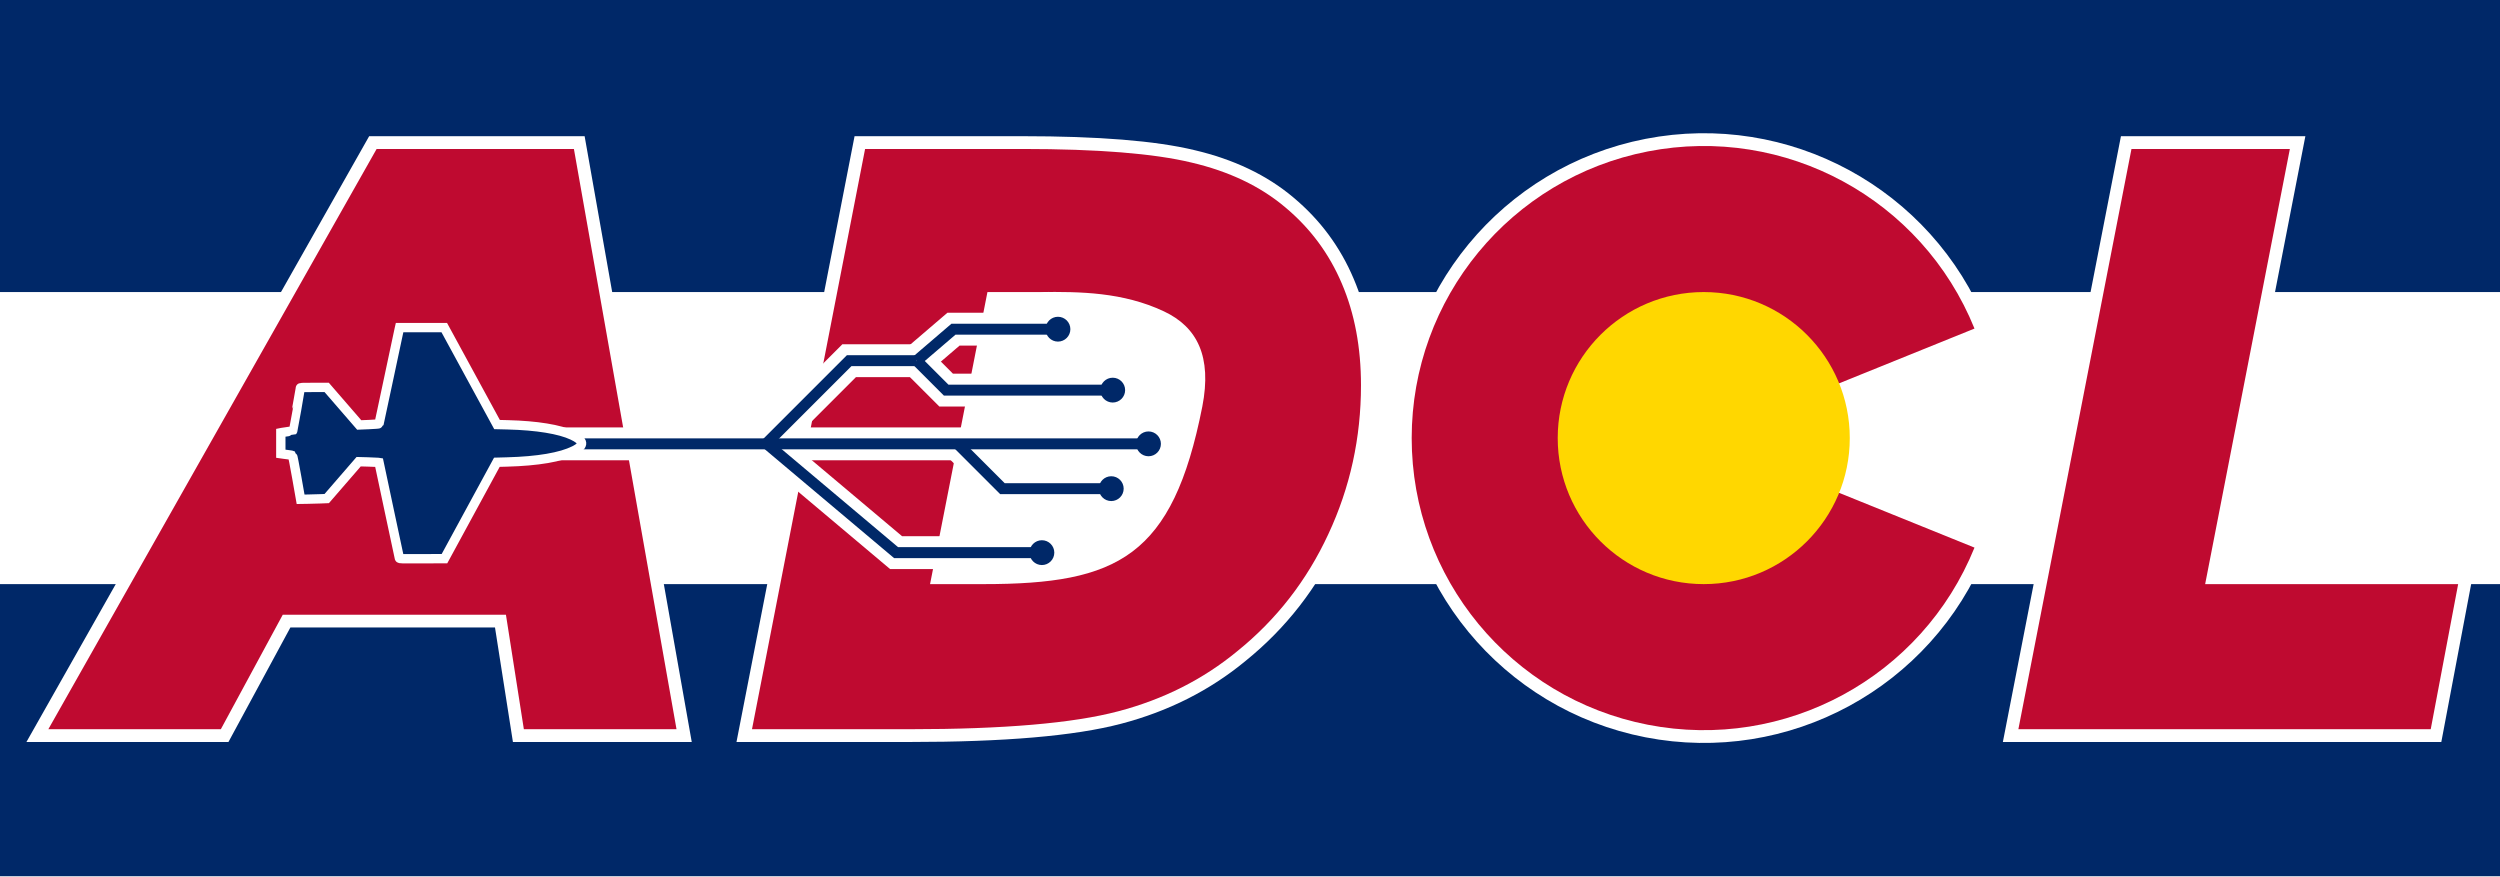
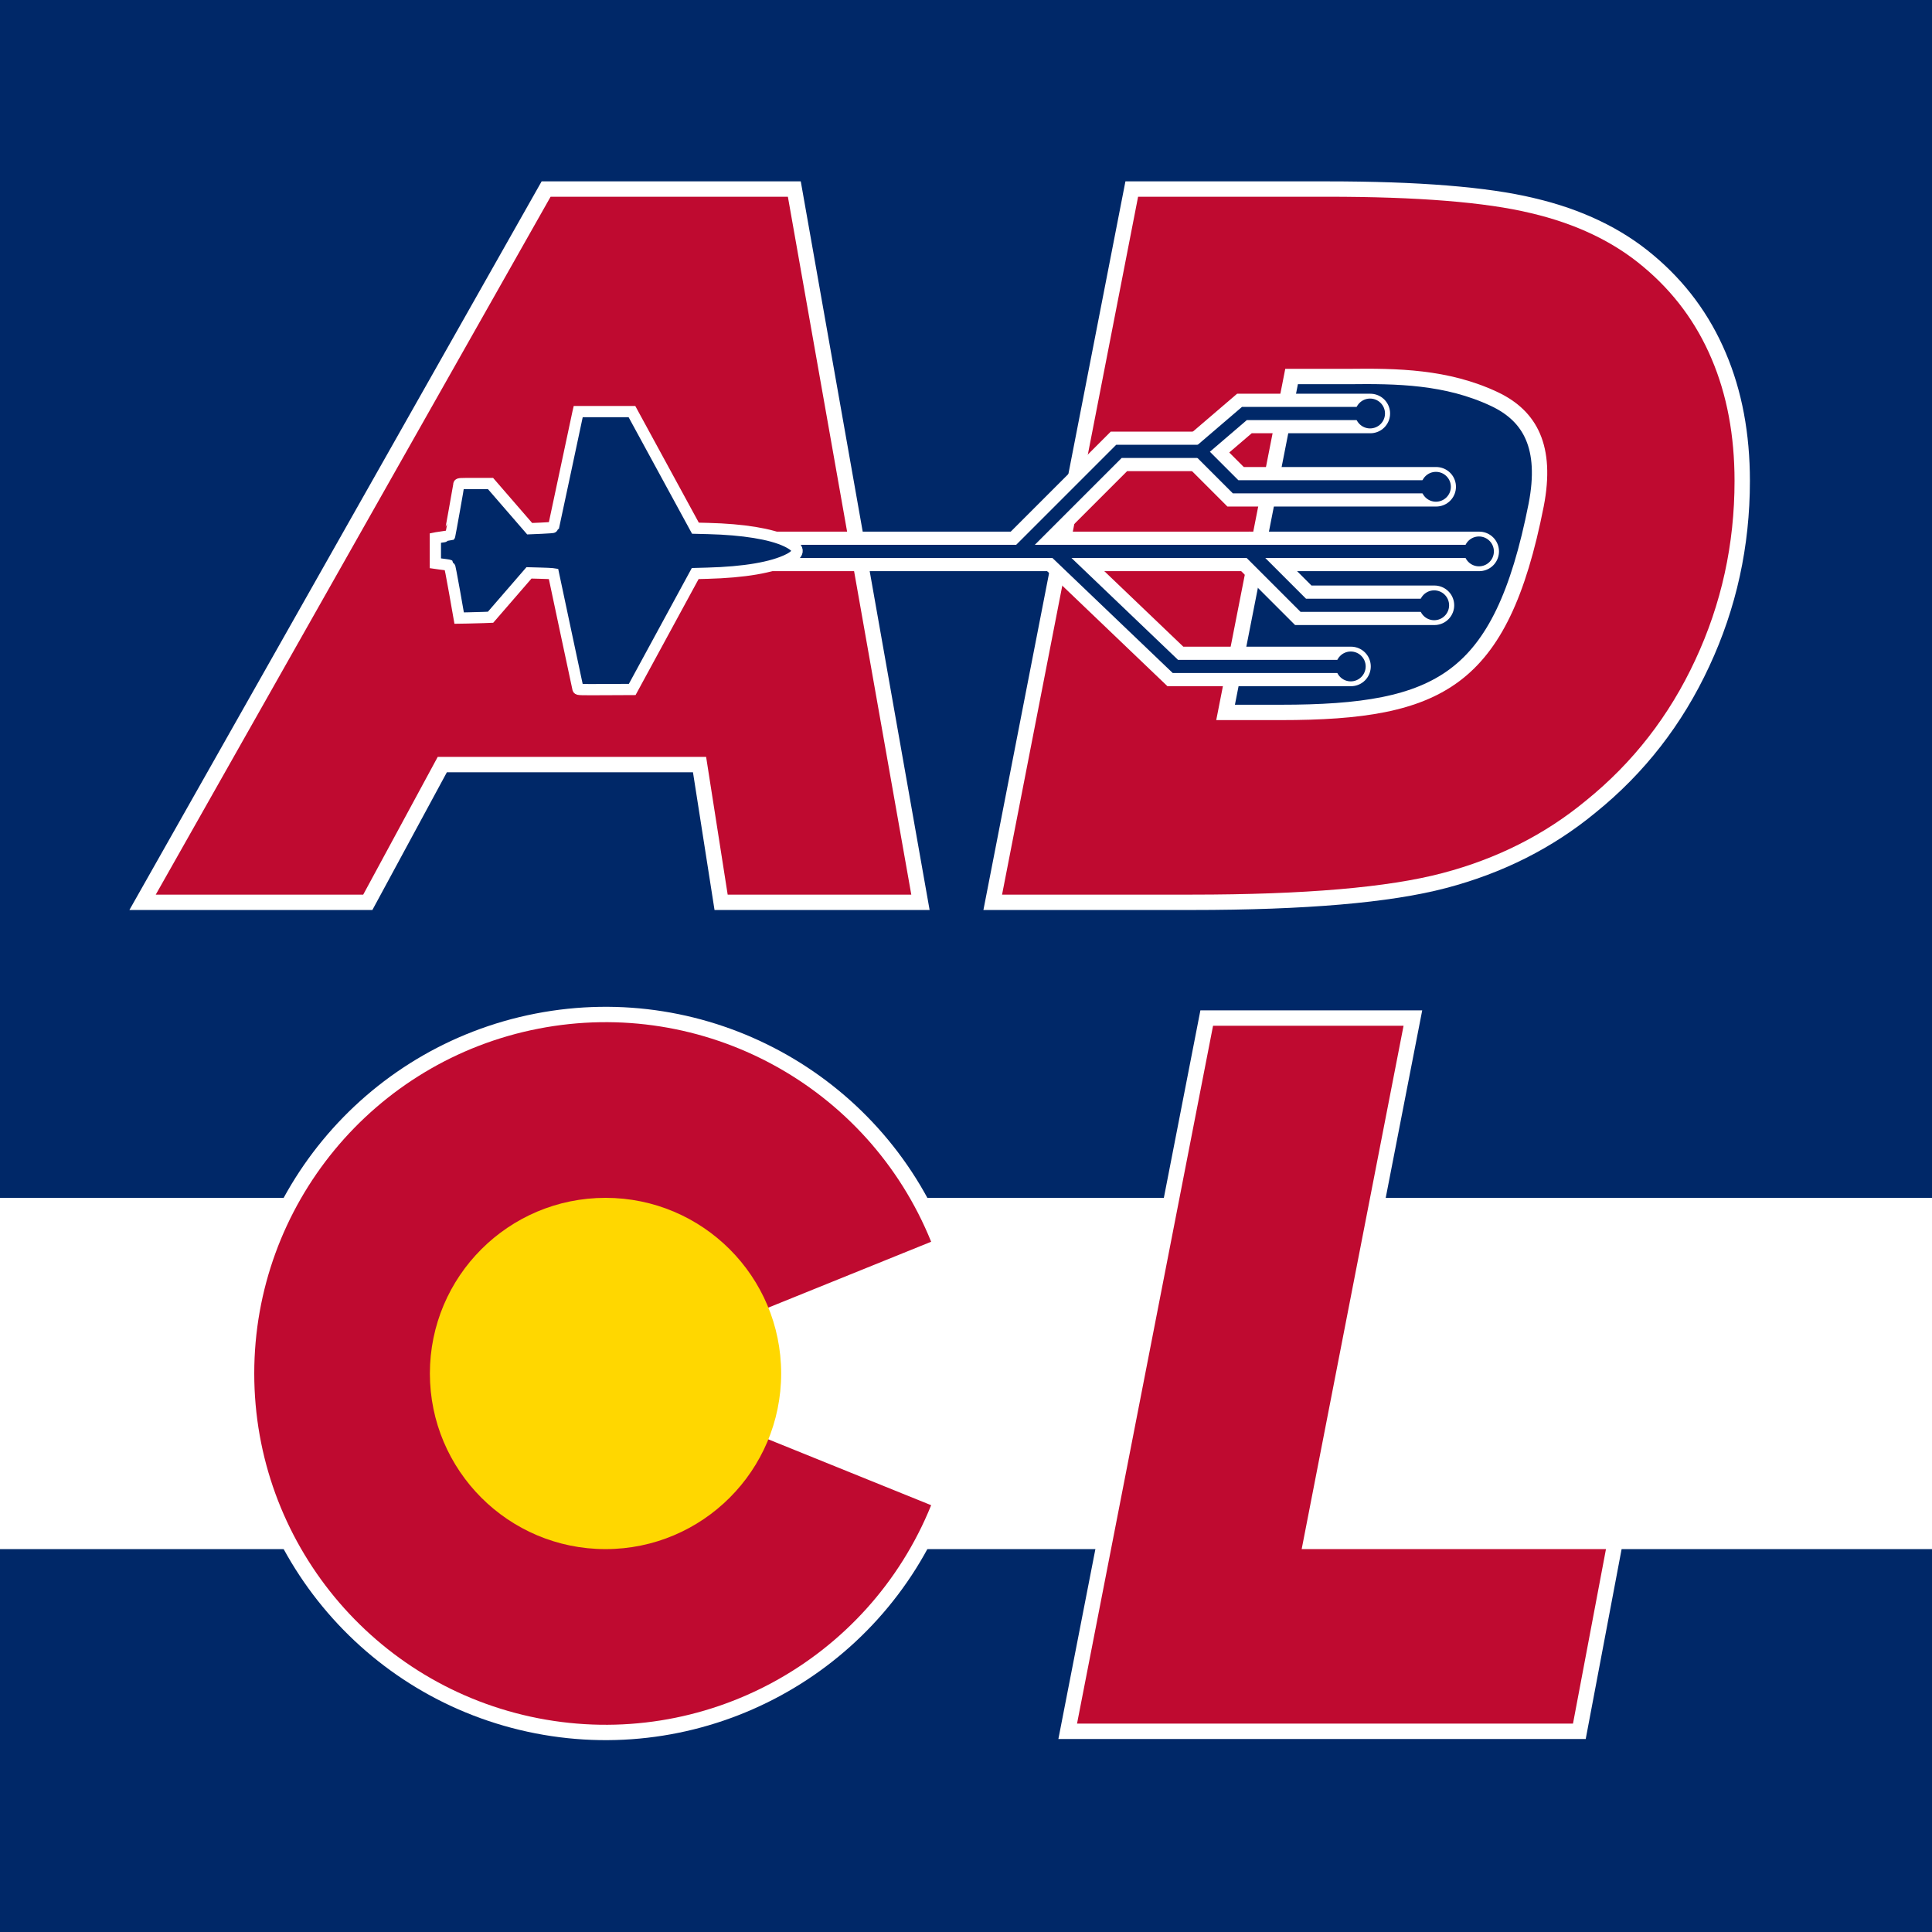
- <svg xmlns="http://www.w3.org/2000/svg" xmlns:ns1="http://www.openswatchbook.org/uri/2009/osb" xmlns:xlink="http://www.w3.org/1999/xlink" width="3423.976" height="1200" version="1.1" id="svg10">
+ <svg xmlns="http://www.w3.org/2000/svg" xmlns:ns1="http://www.openswatchbook.org/uri/2009/osb" xmlns:xlink="http://www.w3.org/1999/xlink" width="2200" height="2200" version="1.1" id="svg10">
  <defs id="defs14">
+     <marker style="overflow:visible" id="marker2609" refX="0" refY="0" orient="auto">
+       <path transform="matrix(0.2,0,0,0.2,1.48,0.2)" style="fill:#002868;fill-opacity:1;fill-rule:evenodd;stroke:#002868;stroke-width:1pt;stroke-opacity:1" d="m -2.5,-1 c 0,2.76 -2.24,5 -5,5 -2.76,0 -5,-2.24 -5,-5 0,-2.76 2.24,-5 5,-5 2.76,0 5,2.24 5,5 z" id="path2607" />
+     </marker>
+     <marker orient="auto" refY="0" refX="0" id="marker2563" style="overflow:visible">
+       <path id="path2561" d="m -2.5,-1 c 0,2.76 -2.24,5 -5,5 -2.76,0 -5,-2.24 -5,-5 0,-2.76 2.24,-5 5,-5 2.76,0 5,2.24 5,5 z" style="fill:#002868;fill-opacity:1;fill-rule:evenodd;stroke:#002868;stroke-width:1pt;stroke-opacity:1" transform="matrix(0.2,0,0,0.2,1.48,0.2)" />
+     </marker>
+     <marker orient="auto" refY="0" refX="0" id="marker2027" style="overflow:visible">
+       <path id="path2025" d="m -2.5,-1 c 0,2.76 -2.24,5 -5,5 -2.76,0 -5,-2.24 -5,-5 0,-2.76 2.24,-5 5,-5 2.76,0 5,2.24 5,5 z" style="fill:#002868;fill-opacity:1;fill-rule:evenodd;stroke:#002868;stroke-width:1pt;stroke-opacity:1" transform="matrix(0.2,0,0,0.2,1.48,0.2)" />
+     </marker>
+     <marker orient="auto" refY="0" refX="0" id="marker1722" style="overflow:visible">
+       <path id="path1720" d="m -2.5,-1 c 0,2.76 -2.24,5 -5,5 -2.76,0 -5,-2.24 -5,-5 0,-2.76 2.24,-5 5,-5 2.76,0 5,2.24 5,5 z" style="fill:#ffffff;fill-opacity:1;fill-rule:evenodd;stroke:#ffffff;stroke-width:1pt;stroke-opacity:1" transform="matrix(0.2,0,0,0.2,1.48,0.2)" />
+     </marker>
+     <marker orient="auto" refY="0" refX="0" id="marker1628" style="overflow:visible">
+       <path id="path1626" d="m -2.5,-1 c 0,2.76 -2.24,5 -5,5 -2.76,0 -5,-2.24 -5,-5 0,-2.76 2.24,-5 5,-5 2.76,0 5,2.24 5,5 z" style="fill:#ffffff;fill-opacity:1;fill-rule:evenodd;stroke:#ffffff;stroke-width:1pt;stroke-opacity:1" transform="matrix(0.2,0,0,0.2,1.48,0.2)" />
+     </marker>
+     <marker style="overflow:visible" id="marker1540" refX="0" refY="0" orient="auto">
+       <path transform="matrix(0.2,0,0,0.2,1.48,0.2)" style="fill:#ffffff;fill-opacity:1;fill-rule:evenodd;stroke:#ffffff;stroke-width:1pt;stroke-opacity:1" d="m -2.5,-1 c 0,2.76 -2.24,5 -5,5 -2.76,0 -5,-2.24 -5,-5 0,-2.76 2.24,-5 5,-5 2.76,0 5,2.24 5,5 z" id="path1538" />
+     </marker>
    <marker style="overflow:visible" id="marker1098" refX="0" refY="0" orient="auto">
      <path transform="matrix(0.2,0,0,0.2,1.48,0.2)" style="fill:#ffffff;fill-opacity:1;fill-rule:evenodd;stroke:#ffffff;stroke-width:1pt;stroke-opacity:1" d="m -2.5,-1 c 0,2.76 -2.24,5 -5,5 -2.76,0 -5,-2.24 -5,-5 0,-2.76 2.24,-5 5,-5 2.76,0 5,2.24 5,5 z" id="path1096" />
-     </marker>
-     <marker style="overflow:visible" id="marker1010" refX="0" refY="0" orient="auto">
-       <path transform="matrix(0.2,0,0,0.2,1.48,0.2)" style="fill:#002868;fill-opacity:1;fill-rule:evenodd;stroke:#002868;stroke-width:1pt;stroke-opacity:1" d="m -2.5,-1 c 0,2.76 -2.24,5 -5,5 -2.76,0 -5,-2.24 -5,-5 0,-2.76 2.24,-5 5,-5 2.76,0 5,2.24 5,5 z" id="path1008" />
    </marker>
    <marker style="overflow:visible" id="marker9779" refX="0" refY="0" orient="auto">
      <path transform="matrix(0.2,0,0,0.2,1.48,0.2)" style="fill:#002868;fill-opacity:1;fill-rule:evenodd;stroke:#002868;stroke-width:1pt;stroke-opacity:1" d="m -2.5,-1 c 0,2.76 -2.24,5 -5,5 -2.76,0 -5,-2.24 -5,-5 0,-2.76 2.24,-5 5,-5 2.76,0 5,2.24 5,5 z" id="path9777" />
    </marker>
    <marker style="overflow:visible" id="marker9691" refX="0" refY="0" orient="auto">
      <path transform="matrix(0.2,0,0,0.2,1.48,0.2)" style="fill:#002868;fill-opacity:1;fill-rule:evenodd;stroke:#002868;stroke-width:1pt;stroke-opacity:1" d="m -2.5,-1 c 0,2.76 -2.24,5 -5,5 -2.76,0 -5,-2.24 -5,-5 0,-2.76 2.24,-5 5,-5 2.76,0 5,2.24 5,5 z" id="path9689" />
-     </marker>
-     <marker style="overflow:visible" id="marker9609" refX="0" refY="0" orient="auto">
-       <path transform="matrix(0.2,0,0,0.2,1.48,0.2)" style="fill:#002868;fill-opacity:1;fill-rule:evenodd;stroke:#002868;stroke-width:1pt;stroke-opacity:1" d="m -2.5,-1 c 0,2.76 -2.24,5 -5,5 -2.76,0 -5,-2.24 -5,-5 0,-2.76 2.24,-5 5,-5 2.76,0 5,2.24 5,5 z" id="path9607" />
-     </marker>
-     <marker orient="auto" refY="0" refX="0" id="marker5816" style="overflow:visible">
-       <path id="path5814" d="m -2.5,-1 c 0,2.76 -2.24,5 -5,5 -2.76,0 -5,-2.24 -5,-5 0,-2.76 2.24,-5 5,-5 2.76,0 5,2.24 5,5 z" style="fill:#ffffff;fill-opacity:1;fill-rule:evenodd;stroke:#ffffff;stroke-width:1pt;stroke-opacity:1" transform="matrix(0.2,0,0,0.2,1.48,0.2)" />
-     </marker>
-     <marker orient="auto" refY="0" refX="0" id="marker5752" style="overflow:visible">
-       <path id="path5750" d="m -2.5,-1 c 0,2.76 -2.24,5 -5,5 -2.76,0 -5,-2.24 -5,-5 0,-2.76 2.24,-5 5,-5 2.76,0 5,2.24 5,5 z" style="fill:#ffffff;fill-opacity:1;fill-rule:evenodd;stroke:#ffffff;stroke-width:1pt;stroke-opacity:1" transform="matrix(0.2,0,0,0.2,1.48,0.2)" />
-     </marker>
-     <marker orient="auto" refY="0" refX="0" id="marker5694" style="overflow:visible">
-       <path id="path5692" d="m -2.5,-1 c 0,2.76 -2.24,5 -5,5 -2.76,0 -5,-2.24 -5,-5 0,-2.76 2.24,-5 5,-5 2.76,0 5,2.24 5,5 z" style="fill:#002868;fill-opacity:1;fill-rule:evenodd;stroke:#002868;stroke-width:1pt;stroke-opacity:1" transform="matrix(0.2,0,0,0.2,1.48,0.2)" />
-     </marker>
-     <marker orient="auto" refY="0" refX="0" id="marker5642" style="overflow:visible">
-       <path id="path5640" d="m -2.5,-1 c 0,2.76 -2.24,5 -5,5 -2.76,0 -5,-2.24 -5,-5 0,-2.76 2.24,-5 5,-5 2.76,0 5,2.24 5,5 z" style="fill:#ffffff;fill-opacity:1;fill-rule:evenodd;stroke:#ffffff;stroke-width:1pt;stroke-opacity:1" transform="matrix(0.2,0,0,0.2,1.48,0.2)" />
-     </marker>
-     <marker orient="auto" refY="0" refX="0" id="DotS" style="overflow:visible">
-       <path id="path5195" d="m -2.5,-1 c 0,2.76 -2.24,5 -5,5 -2.76,0 -5,-2.24 -5,-5 0,-2.76 2.24,-5 5,-5 2.76,0 5,2.24 5,5 z" style="fill:#ffffff;fill-opacity:1;fill-rule:evenodd;stroke:#ffffff;stroke-width:1pt;stroke-opacity:1" transform="matrix(0.2,0,0,0.2,1.48,0.2)" />
    </marker>
    <linearGradient id="linearGradient5075" ns1:paint="solid">
      <stop style="stop-color:#002868;stop-opacity:1;" offset="0" id="stop5073" />
    </linearGradient>
    <linearGradient id="linearGradient4951" ns1:paint="solid">
      <stop style="stop-color:#ffffff;stop-opacity:1;" offset="0" id="stop4949" />
    </linearGradient>
    <linearGradient id="linearGradient4551" ns1:paint="solid">
      <stop style="stop-color:#000000;stop-opacity:1;" offset="0" id="stop4549" />
    </linearGradient>
    <linearGradient id="linearGradient4545" ns1:paint="solid">
      <stop style="stop-color:#bf0a30;stop-opacity:1;" offset="0" id="stop4543" />
    </linearGradient>
-     <linearGradient xlink:href="#linearGradient4545" id="linearGradient4547" x1="360" y1="600" x2="1130.81" y2="600" gradientUnits="userSpaceOnUse" gradientTransform="translate(-50.54507)" />
+     <linearGradient xlink:href="#linearGradient4545" id="linearGradient4547" x1="360" y1="600" x2="1130.81" y2="600" gradientUnits="userSpaceOnUse" gradientTransform="translate(-1702.462)" />
    <linearGradient xlink:href="#linearGradient4545" id="linearGradient4612" gradientUnits="userSpaceOnUse" x1="-782.546" y1="582.544" x2="273.454" y2="582.544" />
-     <linearGradient xlink:href="#linearGradient4545" id="linearGradient4616" gradientUnits="userSpaceOnUse" x1="-782.546" y1="582.544" x2="273.454" y2="582.544" gradientTransform="matrix(1.596836,0,0,1.596836,2372.409,-328.8535)" />
-     <linearGradient xlink:href="#linearGradient4545" id="linearGradient867" gradientUnits="userSpaceOnUse" x1="-782.546" y1="582.544" x2="273.454" y2="582.544" gradientTransform="matrix(1.596836,0,0,1.596836,-205.6893,-328.8535)" />
-     <linearGradient xlink:href="#linearGradient4545" id="linearGradient869" gradientUnits="userSpaceOnUse" x1="-782.546" y1="582.544" x2="273.454" y2="582.544" gradientTransform="matrix(1.596836,0,0,1.596836,-205.6893,-328.8535)" />
-     <linearGradient xlink:href="#linearGradient4951" id="linearGradient4953" x1="-1541.226" y1="601.373" x2="-680.89" y2="601.373" gradientUnits="userSpaceOnUse" gradientTransform="translate(-16.54507)" />
-     <linearGradient xlink:href="#linearGradient4545" id="linearGradient4960" gradientUnits="userSpaceOnUse" gradientTransform="matrix(1.596836,0,0,1.596836,-205.6893,-328.8535)" x1="-782.546" y1="582.544" x2="273.454" y2="582.544" />
-     <linearGradient xlink:href="#linearGradient4951" id="linearGradient4975" x1="-771.546" y1="582.544" x2="-394.358" y2="582.544" gradientUnits="userSpaceOnUse" gradientTransform="matrix(1.596836,0,0,1.596836,2372.409,-328.8535)" />
-     <linearGradient xlink:href="#linearGradient4951" id="linearGradient4984" x1="-577.514" y1="601.373" x2="256.567" y2="601.373" gradientUnits="userSpaceOnUse" gradientTransform="translate(-16.54507)" />
-     <linearGradient xlink:href="#linearGradient4951" id="linearGradient4992" x1="360" y1="600" x2="1130.81" y2="600" gradientUnits="userSpaceOnUse" gradientTransform="translate(-50.54507)" />
+     <linearGradient xlink:href="#linearGradient4545" id="linearGradient4616" gradientUnits="userSpaceOnUse" x1="-782.546" y1="582.544" x2="273.454" y2="582.544" gradientTransform="matrix(1.596836,0,0,1.596836,720.4915,-328.8535)" />
+     <linearGradient xlink:href="#linearGradient4545" id="linearGradient867" gradientUnits="userSpaceOnUse" x1="-782.546" y1="582.544" x2="273.454" y2="582.544" gradientTransform="matrix(1.596836,0,0,1.596836,-194.5377,-1208.853)" />
+     <linearGradient xlink:href="#linearGradient4545" id="linearGradient869" gradientUnits="userSpaceOnUse" x1="-782.546" y1="582.544" x2="273.454" y2="582.544" gradientTransform="matrix(1.596836,0,0,1.596836,-194.5377,-1208.853)" />
+     <linearGradient xlink:href="#linearGradient4951" id="linearGradient4953" x1="-1541.226" y1="601.373" x2="-680.89" y2="601.373" gradientUnits="userSpaceOnUse" gradientTransform="translate(-5.393428,-880)" />
+     <linearGradient xlink:href="#linearGradient4545" id="linearGradient4960" gradientUnits="userSpaceOnUse" gradientTransform="matrix(1.596836,0,0,1.596836,-194.5377,-1208.853)" x1="-782.546" y1="582.544" x2="273.454" y2="582.544" />
+     <linearGradient xlink:href="#linearGradient4951" id="linearGradient4975" x1="-771.546" y1="582.544" x2="-394.358" y2="582.544" gradientUnits="userSpaceOnUse" gradientTransform="matrix(1.596836,0,0,1.596836,720.4915,-328.8535)" />
+     <linearGradient xlink:href="#linearGradient4951" id="linearGradient4984" x1="-577.514" y1="601.373" x2="256.567" y2="601.373" gradientUnits="userSpaceOnUse" gradientTransform="translate(-5.393428,-880)" />
+     <linearGradient xlink:href="#linearGradient4951" id="linearGradient4992" x1="360" y1="600" x2="1130.81" y2="600" gradientUnits="userSpaceOnUse" gradientTransform="translate(-1702.462)" />
    <style id="style6" type="text/css">
   
    .str0 {stroke:#1F1A17;stroke-width:0.9}
    .fil0 {fill:#0093DD}
    .fil1 {fill:white}
   
  </style>
-     <linearGradient xlink:href="#linearGradient4545" id="linearGradient5083" gradientUnits="userSpaceOnUse" x1="-782.546" y1="582.544" x2="273.454" y2="582.544" gradientTransform="matrix(1.596836,0,0,1.596836,2372.409,-328.8535)" />
-     <linearGradient xlink:href="#linearGradient4545" id="linearGradient5085" gradientUnits="userSpaceOnUse" gradientTransform="matrix(1.596836,0,0,1.596836,-205.6893,-328.8535)" x1="-782.546" y1="582.544" x2="273.454" y2="582.544" />
-     <linearGradient xlink:href="#linearGradient4545" id="linearGradient5087" gradientUnits="userSpaceOnUse" x1="360" y1="600" x2="1130.81" y2="600" gradientTransform="translate(-50.54507)" />
+     <linearGradient xlink:href="#linearGradient4545" id="linearGradient5083" gradientUnits="userSpaceOnUse" x1="-782.546" y1="582.544" x2="273.454" y2="582.544" gradientTransform="matrix(1.596836,0,0,1.596836,720.4915,-328.8535)" />
+     <linearGradient xlink:href="#linearGradient4545" id="linearGradient5085" gradientUnits="userSpaceOnUse" gradientTransform="matrix(1.596836,0,0,1.596836,-194.5377,-1208.853)" x1="-782.546" y1="582.544" x2="273.454" y2="582.544" />
+     <linearGradient xlink:href="#linearGradient4545" id="linearGradient5087" gradientUnits="userSpaceOnUse" x1="360" y1="600" x2="1130.81" y2="600" gradientTransform="translate(-1702.462)" />
    <linearGradient xlink:href="#linearGradient5075" id="linearGradient5900" x1="-559" y1="582.982" x2="528.7" y2="582.982" gradientUnits="userSpaceOnUse" />
    <linearGradient xlink:href="#linearGradient5075" id="linearGradient5902" gradientUnits="userSpaceOnUse" x1="-559" y1="582.982" x2="528.7" y2="582.982" />
    <linearGradient xlink:href="#linearGradient5075" id="linearGradient5904" gradientUnits="userSpaceOnUse" x1="-559" y1="582.982" x2="528.7" y2="582.982" />
    <linearGradient xlink:href="#linearGradient5075" id="linearGradient5906" gradientUnits="userSpaceOnUse" x1="-559" y1="582.982" x2="528.7" y2="582.982" />
    <linearGradient xlink:href="#linearGradient5075" id="linearGradient5908" gradientUnits="userSpaceOnUse" x1="-559" y1="582.982" x2="528.7" y2="582.982" />
    <linearGradient xlink:href="#linearGradient5075" id="linearGradient5910" gradientUnits="userSpaceOnUse" x1="-559" y1="582.982" x2="528.7" y2="582.982" />
    <linearGradient xlink:href="#linearGradient5075" id="linearGradient5912" gradientUnits="userSpaceOnUse" x1="-559" y1="582.982" x2="528.7" y2="582.982" />
-     <linearGradient xlink:href="#linearGradient5075" id="linearGradient8375" x1="-1697.199" y1="1124.61" x2="-954.72" y2="1124.61" gradientUnits="userSpaceOnUse" gradientTransform="matrix(0,0.4264175,-0.4264175,0,-553.8502,1172.424)" />
-     <linearGradient xlink:href="#linearGradient4951" id="linearGradient8381" x1="-1697.199" y1="1124.61" x2="-954.72" y2="1124.61" gradientUnits="userSpaceOnUse" gradientTransform="matrix(0,0.4264175,-0.4264175,0,-553.8502,1172.424)" />
+     <linearGradient xlink:href="#linearGradient5075" id="linearGradient8375" x1="-1697.199" y1="1124.61" x2="-954.72" y2="1124.61" gradientUnits="userSpaceOnUse" gradientTransform="matrix(0,0.4264175,-0.4264175,0,-542.6986,292.4235)" />
+     <linearGradient xlink:href="#linearGradient4951" id="linearGradient8381" x1="-1697.199" y1="1124.61" x2="-954.72" y2="1124.61" gradientUnits="userSpaceOnUse" gradientTransform="matrix(0,0.4264175,-0.4264175,0,-542.6986,292.4235)" />
    <linearGradient xlink:href="#linearGradient4951" id="linearGradient9605" gradientUnits="userSpaceOnUse" x1="-559" y1="582.982" x2="528.7" y2="582.982" />
    <linearGradient xlink:href="#linearGradient4951" id="linearGradient1032" gradientUnits="userSpaceOnUse" x1="-559" y1="582.982" x2="528.7" y2="582.982" />
    <linearGradient xlink:href="#linearGradient4951" id="linearGradient1034" gradientUnits="userSpaceOnUse" x1="-559" y1="582.982" x2="528.7" y2="582.982" />
    <linearGradient xlink:href="#linearGradient4951" id="linearGradient1036" gradientUnits="userSpaceOnUse" x1="-559" y1="582.982" x2="528.7" y2="582.982" />
    <linearGradient xlink:href="#linearGradient4951" id="linearGradient1038" gradientUnits="userSpaceOnUse" x1="-559" y1="582.982" x2="528.7" y2="582.982" />
    <linearGradient xlink:href="#linearGradient4951" id="linearGradient1040" gradientUnits="userSpaceOnUse" x1="-559" y1="582.982" x2="528.7" y2="582.982" />
    <linearGradient xlink:href="#linearGradient4951" id="linearGradient1042" gradientUnits="userSpaceOnUse" x1="-559" y1="582.982" x2="528.7" y2="582.982" />
  </defs>
-   <rect width="3423.976" height="1200" id="rect2" x="0" y="0" style="fill:#002868" />
-   <rect width="3423.976" height="400" y="400" id="rect4" x="0" style="fill:#ffffff" />
-   <flowRoot xml:space="preserve" id="flowRoot3730" style="font-style:normal;font-weight:normal;font-size:40px;line-height:1.25;font-family:sans-serif;letter-spacing:0px;word-spacing:0px;fill:#000000;fill-opacity:1;stroke:none" transform="translate(1623.977)">
+   <path style="fill:#002868;stroke-width:0.987" d="m 2.8710938e-5,2 c 0,732.667 0,1465.333 0,2198 C 733.333,2200 1466.667,2200 2200,2200 2200,1466.667 2200,733.333 2200,0 1466.667,0 733.333,0 2.8710938e-5,0 v 1 z" id="rect2" />
+   <flowRoot xml:space="preserve" id="flowRoot3730" style="font-style:normal;font-weight:normal;font-size:40px;line-height:1.25;font-family:sans-serif;letter-spacing:0px;word-spacing:0px;fill:#000000;fill-opacity:1;stroke:none" transform="translate(1723.977,900)">
    <flowRegion id="flowRegion3732">
      <rect id="rect3734" width="399.424" height="137.464" x="-977.81" y="217.003" />
    </flowRegion>
    <flowPara id="flowPara3736" />
  </flowRoot>
-   <g aria-label="L" transform="matrix(1.596836,0,0,1.596836,4012.931,-328.8535)" style="font-style:normal;font-weight:normal;font-size:40px;line-height:1.25;font-family:sans-serif;letter-spacing:0px;word-spacing:0px;fill:url(#linearGradient4612);fill-opacity:1;stroke:none" id="flowRoot4602" />
-   <flowRoot xml:space="preserve" id="flowRoot4647" style="font-style:normal;font-weight:normal;font-size:40px;line-height:1.25;font-family:sans-serif;letter-spacing:0px;word-spacing:0px;fill:#000000;fill-opacity:1;stroke:none" transform="translate(1623.977)">
+   <g aria-label="L" transform="matrix(1.596836,0,0,1.596836,4112.931,571.1465)" style="font-style:normal;font-weight:normal;font-size:40px;line-height:1.25;font-family:sans-serif;letter-spacing:0px;word-spacing:0px;fill:url(#linearGradient4612);fill-opacity:1;stroke:none" id="flowRoot4602" />
+   <flowRoot xml:space="preserve" id="flowRoot4647" style="font-style:normal;font-weight:normal;font-size:40px;line-height:1.25;font-family:sans-serif;letter-spacing:0px;word-spacing:0px;fill:#000000;fill-opacity:1;stroke:none" transform="translate(1723.977,900)">
    <flowRegion id="flowRegion4649">
      <rect id="rect4651" width="137.55" height="71.526" x="-856.475" y="572.774" />
    </flowRegion>
    <flowPara id="flowPara4653" />
  </flowRoot>
-   <g id="layer1" style="display:inline" transform="translate(1623.977)" />
-   <g id="layer2" transform="translate(1623.977)" />
-   <g id="layer3" transform="translate(1623.977)" />
-   <g id="layer4" style="display:inline" transform="translate(1623.977)">
-     <path d="m -931.058,841.896 h -305.642 l -84.821,156.824 h -236.25 l 449.612,-794.692 h 270.203 l 140.522,794.692 h -209.077 z" style="font-style:italic;font-weight:bold;font-size:682.667px;line-height:1.25;font-family:sans-serif;letter-spacing:0px;word-spacing:0px;display:inline;fill:url(#linearGradient4960);fill-opacity:1;stroke:url(#linearGradient4953);stroke-width:35;stroke-miterlimit:4;stroke-dasharray:none" id="path4947" />
-     <path id="path4968" style="font-style:italic;font-weight:bold;font-size:682.667px;line-height:1.25;font-family:sans-serif;letter-spacing:0px;word-spacing:0px;display:inline;fill:url(#linearGradient5083);fill-opacity:1;stroke:url(#linearGradient4975);stroke-width:35;stroke-miterlimit:4;stroke-dasharray:none" d="m 1295.27,204.027 h 216.927 L 1396.176,800 h 346.507 l -37.559,198.72 h -564.748 z" />
-     <path d="m -271.586,400 -78.595,400 h 73.454 c 92.01,0 156.708,-9.349 203.483,-44.419 C -26.469,720.511 2.383,659.721 22.701,556.839 36.081,488.22 15.718,447.907 -29.837,426.457 -86.025,400 -144.654,399.335 -199.728,400 Z M -439.166,204.027 h 215.573 c 102.907,0 180.088,6.21 231.541,18.63 51.454,12.065 94.213,32.469 128.279,61.212 34.421,28.743 60.325,63.696 77.713,104.859 17.388,40.808 26.082,87.116 26.082,138.925 0,72.035 -14.904,139.989 -44.711,203.863 -29.453,63.519 -70.971,116.924 -124.553,160.216 -46.841,38.679 -101.31,66.18 -163.41,82.503 -61.744,16.323 -156.845,24.485 -285.301,24.485 h -216.105 z" style="font-style:italic;font-weight:bold;font-size:682.667px;line-height:1.25;font-family:sans-serif;letter-spacing:0px;word-spacing:0px;display:inline;fill:url(#linearGradient5085);fill-opacity:1;stroke:url(#linearGradient4984);stroke-width:35;stroke-miterlimit:4;stroke-dasharray:none" id="path4977" />
-     <path style="display:inline;fill:url(#linearGradient5087);fill-opacity:1;stroke:url(#linearGradient4992);stroke-width:35;stroke-miterlimit:4;stroke-dasharray:none" id="path4986" d="m 1080.265,750 a 400,400 0 1 1 0,-300 L 709.455,600 Z" />
-     <path id="path860" style="font-style:italic;font-weight:bold;font-size:682.667px;line-height:1.25;font-family:sans-serif;letter-spacing:0px;word-spacing:0px;fill:url(#linearGradient867);fill-opacity:1;stroke:none;stroke-width:0.2;stroke-miterlimit:4;stroke-dasharray:none" d="m -931.058,841.896 h -305.642 l -84.821,156.824 h -236.25 l 449.612,-794.692 h 270.203 l 140.522,794.692 H -906.512 Z M -1162.67,705.025 h 210.189 l -47.175,-301.393 z" />
-     <path id="path862" style="font-style:italic;font-weight:bold;font-size:682.667px;line-height:1.25;font-family:sans-serif;letter-spacing:0px;word-spacing:0px;fill:url(#linearGradient869);fill-opacity:1;stroke:none;stroke-width:0.2;stroke-miterlimit:4;stroke-dasharray:none" d="m -271.586,400 -78.595,400 h 73.454 c 92.01,0 156.708,-9.349 203.483,-44.419 C -26.469,720.511 2.383,659.721 22.701,556.839 36.081,488.22 15.718,447.907 -29.837,426.457 -86.025,400 -144.654,399.335 -199.728,400 Z M -439.166,204.027 h 215.573 c 102.907,0 180.088,6.21 231.541,18.63 51.454,12.065 94.213,32.469 128.279,61.212 34.421,28.743 60.325,63.696 77.713,104.859 17.388,40.808 26.082,87.116 26.082,138.925 0,72.035 -14.904,139.989 -44.711,203.863 -29.453,63.519 -70.971,116.924 -124.553,160.216 -46.841,38.679 -101.31,66.18 -163.41,82.503 -61.744,16.323 -156.845,24.485 -285.301,24.485 h -216.105 z" />
-     <path d="m 1080.265,750 a 400,400 0 1 1 0,-300 L 709.455,600 Z" id="path6" style="fill:url(#linearGradient4547);fill-opacity:1" />
-     <path d="m 1295.27,204.027 h 216.927 L 1396.176,800 h 346.507 l -37.559,198.72 h -564.748 z" style="font-style:italic;font-weight:bold;font-size:682.667px;line-height:1.25;font-family:sans-serif;letter-spacing:0px;word-spacing:0px;fill:url(#linearGradient4616);fill-opacity:1;stroke:none;stroke-width:1.597" id="path4940" />
-     <circle style="fill:#ffd700" cx="709.455" cy="600" r="200" id="circle8" />
-     <g transform="translate(-562.7075,20.88789)" id="g9603" style="display:inline;stroke:url(#linearGradient9605);stroke-width:45;stroke-miterlimit:4;stroke-dasharray:none">
-       <path style="fill:none;stroke:url(#linearGradient1032);stroke-width:45;stroke-linecap:butt;stroke-linejoin:miter;stroke-miterlimit:4;stroke-dasharray:none;stroke-opacity:1;marker-end:url(#marker5816)" d="m 194.259,473.094 50.346,-43.131 H 376" id="path9591" />
-       <path style="fill:none;stroke:url(#linearGradient1034);stroke-width:45;stroke-linecap:butt;stroke-linejoin:miter;stroke-miterlimit:4;stroke-dasharray:none;stroke-opacity:1;marker-end:url(#marker5752)" d="m 194.259,473.094 40.323,40.323 H 463" id="path9593" />
-       <path style="fill:none;stroke:url(#linearGradient1036);stroke-width:45;stroke-linecap:butt;stroke-linejoin:miter;stroke-miterlimit:4;stroke-dasharray:none;stroke-opacity:1;marker-end:url(#marker5642)" d="m 250.274,587 61.363,61.363 H 461" id="path9595" />
-       <path style="fill:none;stroke:url(#linearGradient1038);stroke-width:45;stroke-linecap:butt;stroke-linejoin:miter;stroke-miterlimit:4;stroke-dasharray:none;stroke-opacity:1" d="M -11,587 166,736 H 366" id="path9597" />
-       <path style="fill:none;stroke:url(#linearGradient1040);stroke-width:45;stroke-linecap:butt;stroke-linejoin:miter;stroke-miterlimit:4;stroke-dasharray:none;stroke-opacity:1;marker-end:url(#DotS)" d="M -327.191,587 H 512" id="path9599" />
+   <g id="layer1" style="display:inline" transform="translate(1723.977,900)" />
+   <g id="layer2" transform="translate(1723.977,900)" />
+   <g id="layer3" transform="translate(1723.977,900)" />
+   <g id="layer4" style="display:inline" transform="translate(1723.977,900)">
+     <rect width="2200" height="400" y="464" id="rect4" x="-1723.977" style="fill:#ffffff" />
+     <g id="g1078" transform="translate(14,64)">
+       <path d="m -356.647,204.027 h 216.927 L -255.741,800 H 90.766 L 53.207,998.72 h -564.748 z" style="font-style:italic;font-weight:bold;font-size:682.667px;line-height:1.25;font-family:sans-serif;letter-spacing:0px;word-spacing:0px;display:inline;fill:url(#linearGradient5083);fill-opacity:1;stroke:url(#linearGradient4975);stroke-width:35;stroke-miterlimit:4;stroke-dasharray:none" id="path4968" />
+       <path id="path4940" style="font-style:italic;font-weight:bold;font-size:682.667px;line-height:1.25;font-family:sans-serif;letter-spacing:0px;word-spacing:0px;fill:url(#linearGradient4616);fill-opacity:1;stroke:none;stroke-width:1.597" d="m -356.647,204.027 h 216.927 L -255.741,800 H 90.766 L 53.207,998.72 h -564.748 z" />
+     </g>
+     <g id="g1074" transform="translate(-92,64)">
+       <path d="m -571.652,750 a 400,400 0 1 1 0,-300 l -370.81,150 z" id="path4986" style="display:inline;fill:url(#linearGradient5087);fill-opacity:1;stroke:url(#linearGradient4992);stroke-width:35;stroke-miterlimit:4;stroke-dasharray:none" />
+       <path style="fill:url(#linearGradient4547);fill-opacity:1" id="path6" d="m -571.652,750 a 400,400 0 1 1 0,-300 l -370.81,150 z" />
+       <circle id="circle8" r="200" cy="600" cx="-942.462" style="fill:#ffd700" />
+     </g>
+     <path d="m -919.906,-38.104 h -305.642 l -84.821,156.824 h -236.25 l 449.612,-794.692 h 270.203 l 140.522,794.692 h -209.077 z" style="font-style:italic;font-weight:bold;font-size:682.667px;line-height:1.25;font-family:sans-serif;letter-spacing:0px;word-spacing:0px;display:inline;fill:url(#linearGradient4960);fill-opacity:1;stroke:url(#linearGradient4953);stroke-width:35;stroke-miterlimit:4;stroke-dasharray:none" id="path4947" />
+     <path d="m -260.434,-480 -78.595,400 h 73.454 c 92.01,0 156.708,-9.349 203.483,-44.419 46.775,-35.07 75.627,-95.86 95.945,-198.742 13.38,-68.618 -6.983,-108.931 -52.538,-130.382 C -74.873,-480 -133.502,-480.665 -188.577,-480 Z m -167.58,-195.973 h 215.573 c 102.907,0 180.088,6.21 231.541,18.63 51.454,12.065 94.213,32.469 128.279,61.212 34.421,28.743 60.325,63.696 77.713,104.859 17.388,40.808 26.082,87.116 26.082,138.925 0,72.035 -14.904,139.989 -44.711,203.863 C 177.009,-84.966 135.491,-31.56 81.909,11.732 35.068,50.41 -19.402,77.912 -81.501,94.235 -143.245,110.558 -238.346,118.72 -366.803,118.72 h -216.105 z" style="font-style:italic;font-weight:bold;font-size:682.667px;line-height:1.25;font-family:sans-serif;letter-spacing:0px;word-spacing:0px;display:inline;fill:url(#linearGradient5085);fill-opacity:1;stroke:url(#linearGradient4984);stroke-width:35;stroke-miterlimit:4;stroke-dasharray:none" id="path4977" />
+     <path id="path860" style="font-style:italic;font-weight:bold;font-size:682.667px;line-height:1.25;font-family:sans-serif;letter-spacing:0px;word-spacing:0px;fill:url(#linearGradient867);fill-opacity:1;stroke:none;stroke-width:0.2;stroke-miterlimit:4;stroke-dasharray:none" d="m -919.906,-38.104 h -305.642 l -84.821,156.824 h -236.25 l 449.612,-794.692 h 270.203 l 140.522,794.692 h -209.077 z m -231.612,-136.871 h 210.189 l -47.175,-301.393 z" />
+     <path id="path862" style="font-style:italic;font-weight:bold;font-size:682.667px;line-height:1.25;font-family:sans-serif;letter-spacing:0px;word-spacing:0px;fill:url(#linearGradient869);fill-opacity:1;stroke:none;stroke-width:0.2;stroke-miterlimit:4;stroke-dasharray:none" d="m -260.434,-480 -78.595,400 h 73.454 c 92.01,0 156.708,-9.349 203.483,-44.419 46.775,-35.07 75.627,-95.86 95.945,-198.742 13.38,-68.618 -6.983,-108.931 -52.538,-130.382 C -74.873,-480 -133.502,-480.665 -188.577,-480 Z m -167.58,-195.973 h 215.573 c 102.907,0 180.088,6.21 231.541,18.63 51.454,12.065 94.213,32.469 128.279,61.212 34.421,28.743 60.325,63.696 77.713,104.859 17.388,40.808 26.082,87.116 26.082,138.925 0,72.035 -14.904,139.989 -44.711,203.863 C 177.009,-84.966 135.491,-31.56 81.909,11.732 35.068,50.41 -19.402,77.912 -81.501,94.235 -143.245,110.558 -238.346,118.72 -366.803,118.72 h -216.105 z" />
+     <g transform="translate(-551.5559,-859.1121)" id="g9603" style="display:inline;stroke:url(#linearGradient9605);stroke-width:45;stroke-miterlimit:4;stroke-dasharray:none">
+       <path style="fill:none;stroke:url(#linearGradient1032);stroke-width:45;stroke-linecap:round;stroke-linejoin:miter;stroke-miterlimit:4;stroke-dasharray:none;stroke-opacity:1" d="m 194.259,473.094 50.346,-43.131 H 388" id="path9591" />
+       <path style="fill:none;stroke:url(#linearGradient1034);stroke-width:45;stroke-linecap:round;stroke-linejoin:miter;stroke-miterlimit:4;stroke-dasharray:none;stroke-opacity:1" d="m 194.259,473.094 40.323,40.323 H 463" id="path9593" />
+       <path style="fill:none;stroke:url(#linearGradient1036);stroke-width:45;stroke-linecap:round;stroke-linejoin:miter;stroke-miterlimit:4;stroke-dasharray:none;stroke-opacity:1" d="m 250.274,587 61.363,61.363 H 461" id="path9595" />
+       <path style="fill:none;stroke:url(#linearGradient1038);stroke-width:45;stroke-linecap:round;stroke-linejoin:miter;stroke-miterlimit:4;stroke-dasharray:none;stroke-opacity:1" d="M 29,587 166,718 H 366" id="path9597" />
+       <path style="fill:none;stroke:url(#linearGradient1040);stroke-width:45;stroke-linecap:round;stroke-linejoin:miter;stroke-miterlimit:4;stroke-dasharray:none;stroke-opacity:1" d="M -327.191,587 H 512" id="path9599" />
      <path style="fill:none;stroke:url(#linearGradient1042);stroke-width:45;stroke-linecap:butt;stroke-linejoin:miter;stroke-miterlimit:4;stroke-dasharray:none;stroke-opacity:1" d="M -12.169,587.006 101.742,473.094 h 92.517" id="path9601" />
    </g>
-     <g style="display:inline;stroke:url(#linearGradient5900);stroke-width:15;stroke-miterlimit:4;stroke-dasharray:none" id="g5119" transform="translate(-562.7075,20.88789)">
-       <path id="path5104" d="m 194.259,473.094 50.346,-43.131 H 388" style="fill:none;stroke:url(#linearGradient5902);stroke-width:15;stroke-linecap:butt;stroke-linejoin:miter;stroke-miterlimit:4;stroke-dasharray:none;stroke-opacity:1;marker-end:url(#marker1010)" />
-       <path id="path5106" d="m 194.259,473.094 40.323,40.323 H 463" style="fill:none;stroke:url(#linearGradient5904);stroke-width:15;stroke-linecap:butt;stroke-linejoin:miter;stroke-miterlimit:4;stroke-dasharray:none;stroke-opacity:1;marker-end:url(#marker9609)" />
+     <g style="display:inline;stroke:url(#linearGradient5900);stroke-width:15;stroke-miterlimit:4;stroke-dasharray:none" id="g5119" transform="translate(-551.5559,-859.1121)">
+       <path id="path5104" d="m 194.259,473.094 50.346,-43.131 H 388" style="fill:none;stroke:url(#linearGradient5902);stroke-width:15;stroke-linecap:butt;stroke-linejoin:miter;stroke-miterlimit:4;stroke-dasharray:none;stroke-opacity:1;marker-end:url(#marker2609)" />
+       <path id="path5106" d="m 194.259,473.094 40.323,40.323 H 463" style="fill:none;stroke:url(#linearGradient5904);stroke-width:15;stroke-linecap:butt;stroke-linejoin:miter;stroke-miterlimit:4;stroke-dasharray:none;stroke-opacity:1;marker-end:url(#marker2563)" />
      <path id="path5108" d="m 250.274,587 61.363,61.363 H 461" style="fill:none;stroke:url(#linearGradient5906);stroke-width:15;stroke-linecap:butt;stroke-linejoin:miter;stroke-miterlimit:4;stroke-dasharray:none;stroke-opacity:1;marker-end:url(#marker9779)" />
-       <path id="path5096" d="M -11,587 166,736 H 366" style="fill:none;stroke:url(#linearGradient5908);stroke-width:15;stroke-linecap:butt;stroke-linejoin:miter;stroke-miterlimit:4;stroke-dasharray:none;stroke-opacity:1;marker-end:url(#marker5694)" />
+       <path id="path5096" d="M 29,587 166,718 H 366" style="fill:none;stroke:url(#linearGradient5908);stroke-width:15;stroke-linecap:butt;stroke-linejoin:miter;stroke-miterlimit:4;stroke-dasharray:none;stroke-opacity:1;marker-end:url(#marker2027)" />
      <path id="path5098" d="M -327.191,587 H 512" style="fill:none;stroke:url(#linearGradient5910);stroke-width:15;stroke-linecap:butt;stroke-linejoin:miter;stroke-miterlimit:4;stroke-dasharray:none;stroke-opacity:1;marker-end:url(#marker9691)" />
      <path id="path5100" d="M -12.169,587.006 101.742,473.094 h 92.517" style="fill:none;stroke:url(#linearGradient5912);stroke-width:15;stroke-linecap:butt;stroke-linejoin:miter;stroke-miterlimit:4;stroke-dasharray:none;stroke-opacity:1" />
    </g>
-     <path style="fill:url(#linearGradient8375);fill-opacity:1;stroke:url(#linearGradient8381);stroke-width:12.802;stroke-miterlimit:4;stroke-dasharray:none" d="m -1237.81,592.328 c 0.86,-0.173 4.49,-0.711 8.067,-1.194 3.577,-0.484 6.571,-0.947 6.653,-1.029 0.246,-0.246 10.439,-57.349 10.439,-58.482 0,-0.99 0.919,-1.042 18.052,-1.032 l 18.052,0.011 22.277,25.716 22.277,25.716 13.496,-0.569 c 7.984,-0.336 13.57,-0.801 13.677,-1.137 0.1,-0.313 6.325,-29.48 13.834,-64.815 7.509,-35.336 13.785,-64.823 13.947,-65.526 l 0.295,-1.279 h 30.618 30.618 l 36.138,66.379 36.138,66.379 14.679,0.366 c 39.591,0.987 71.173,6.125 88.781,14.441 15.616,7.376 16.372,13.687 2.475,20.674 -18.366,9.234 -50.169,14.664 -92.447,15.785 l -13.729,0.364 -35.874,66.007 -35.874,66.007 -30.733,0.147 c -28.91,0.138 -30.75,0.088 -31.021,-0.853 -0.159,-0.55 -6.493,-30.228 -14.076,-65.952 l -13.787,-64.952 -1.741,-0.262 c -0.958,-0.144 -7.242,-0.407 -13.966,-0.585 l -12.224,-0.323 -21.862,25.252 -21.863,25.252 -8.271,0.331 c -4.549,0.182 -12.602,0.401 -17.895,0.485 l -9.624,0.154 -5.237,-29.777 c -3.079,-17.503 -5.523,-29.953 -5.929,-30.204 -0.381,-0.235 -2.136,-0.59 -3.901,-0.789 -1.765,-0.199 -5.191,-0.644 -7.615,-0.989 l -4.406,-0.628 v -14.388 -14.388 z" id="path8369" />
+     <path style="fill:url(#linearGradient8375);fill-opacity:1;stroke:url(#linearGradient8381);stroke-width:12.802;stroke-miterlimit:4;stroke-dasharray:none" d="m -1226.658,-287.672 c 0.86,-0.173 4.49,-0.711 8.067,-1.194 3.577,-0.484 6.571,-0.947 6.653,-1.029 0.246,-0.246 10.439,-57.349 10.439,-58.482 0,-0.99 0.919,-1.042 18.052,-1.032 l 18.052,0.011 22.277,25.716 22.277,25.716 13.496,-0.569 c 7.984,-0.336 13.57,-0.801 13.677,-1.137 0.1,-0.313 6.325,-29.48 13.834,-64.815 7.509,-35.336 13.785,-64.823 13.947,-65.526 l 0.295,-1.279 h 30.618 30.618 l 36.138,66.379 36.138,66.379 14.679,0.366 c 39.591,0.987 71.173,6.125 88.781,14.441 15.616,7.376 16.372,13.687 2.475,20.674 -18.366,9.234 -50.169,14.664 -92.447,15.785 l -13.729,0.364 -35.874,66.007 -35.874,66.007 -30.733,0.147 c -28.91,0.138 -30.75,0.088 -31.021,-0.853 -0.159,-0.55 -6.493,-30.228 -14.076,-65.952 l -13.787,-64.952 -1.741,-0.262 c -0.958,-0.144 -7.242,-0.407 -13.966,-0.585 l -12.224,-0.323 -21.862,25.252 -21.863,25.252 -8.271,0.331 c -4.549,0.182 -12.602,0.401 -17.895,0.485 l -9.624,0.154 -5.237,-29.777 c -3.079,-17.503 -5.523,-29.953 -5.929,-30.204 -0.381,-0.235 -2.136,-0.59 -3.901,-0.789 -1.765,-0.199 -5.191,-0.644 -7.615,-0.989 l -4.406,-0.628 v -14.388 -14.388 z" id="path8369" />
  </g>
</svg>
